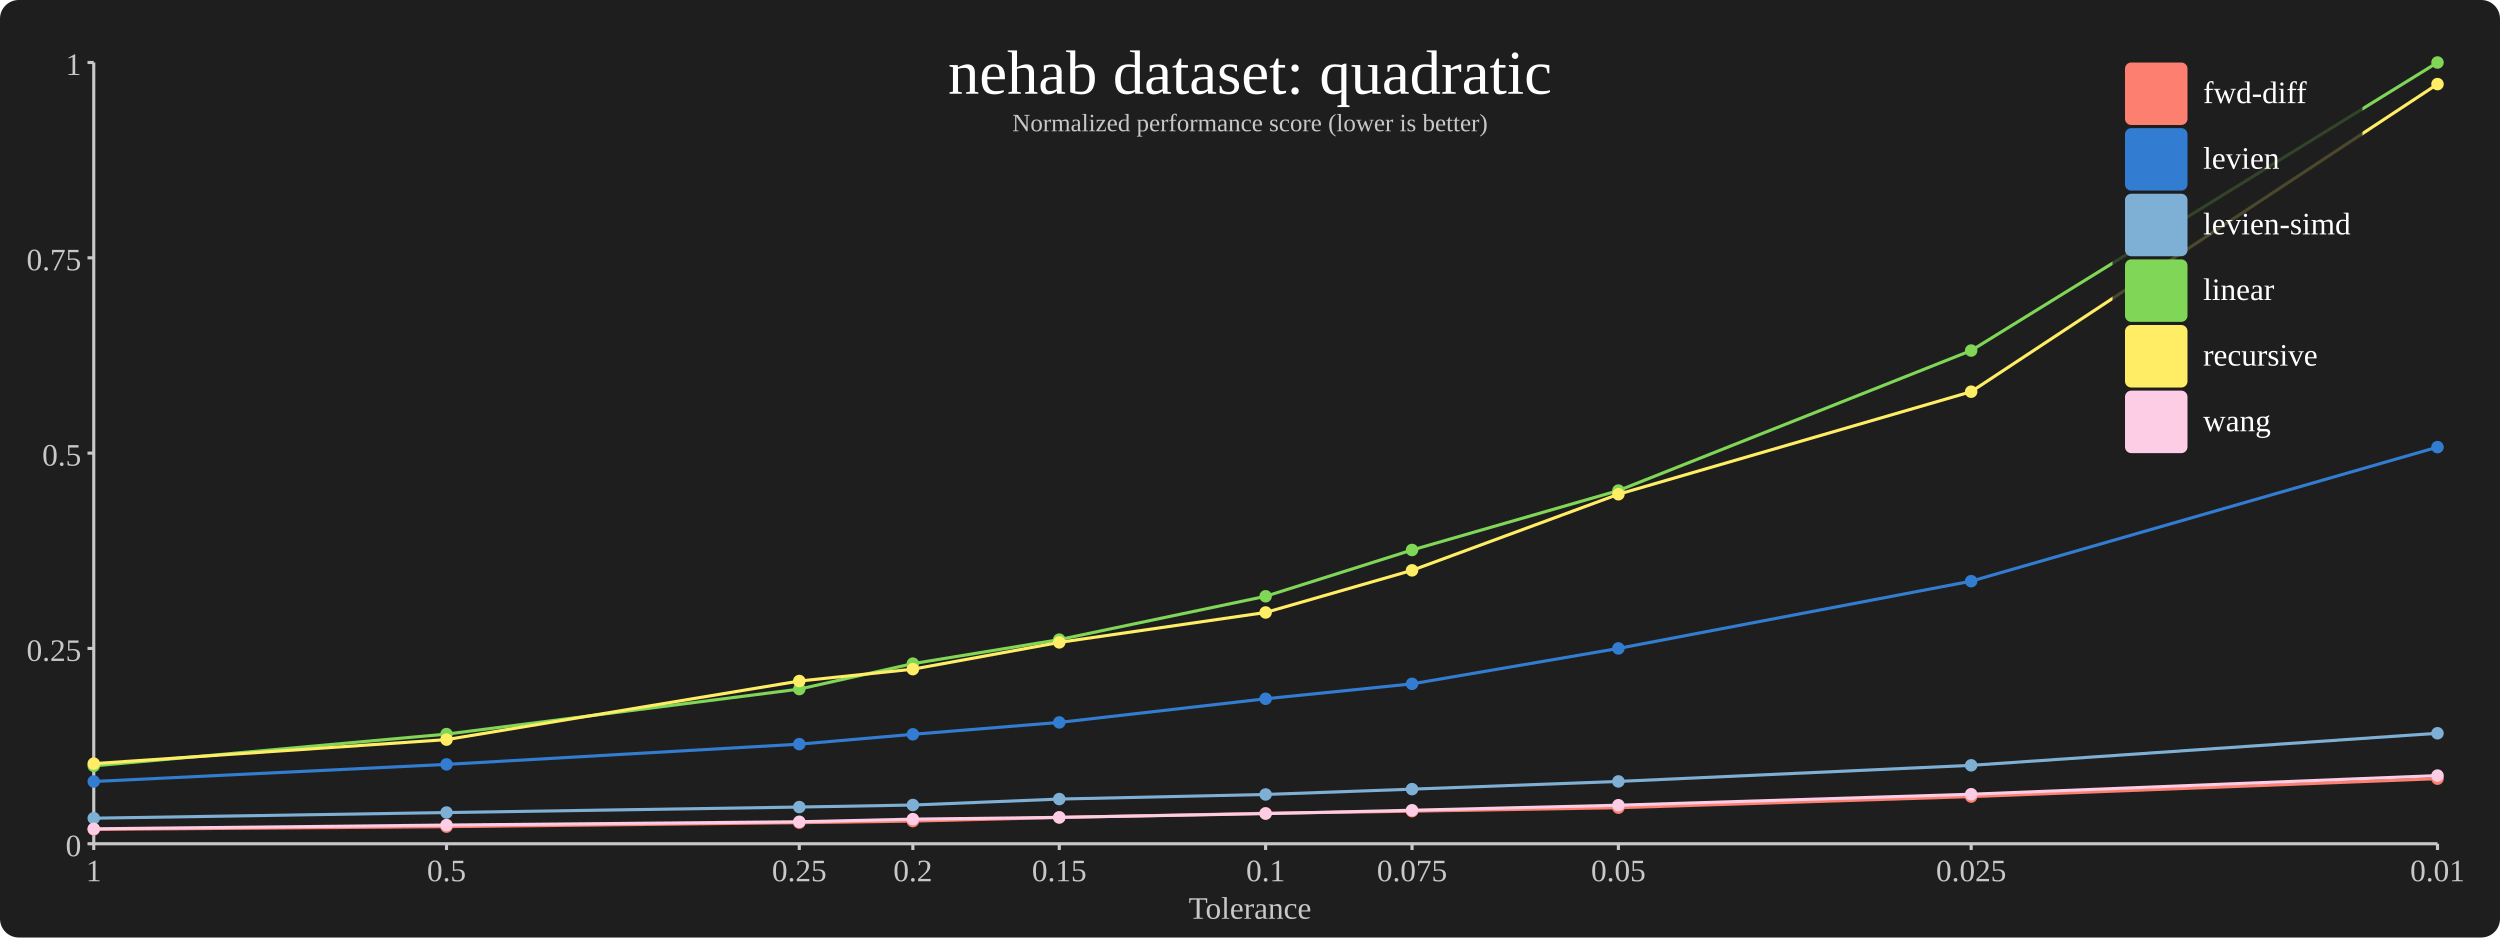
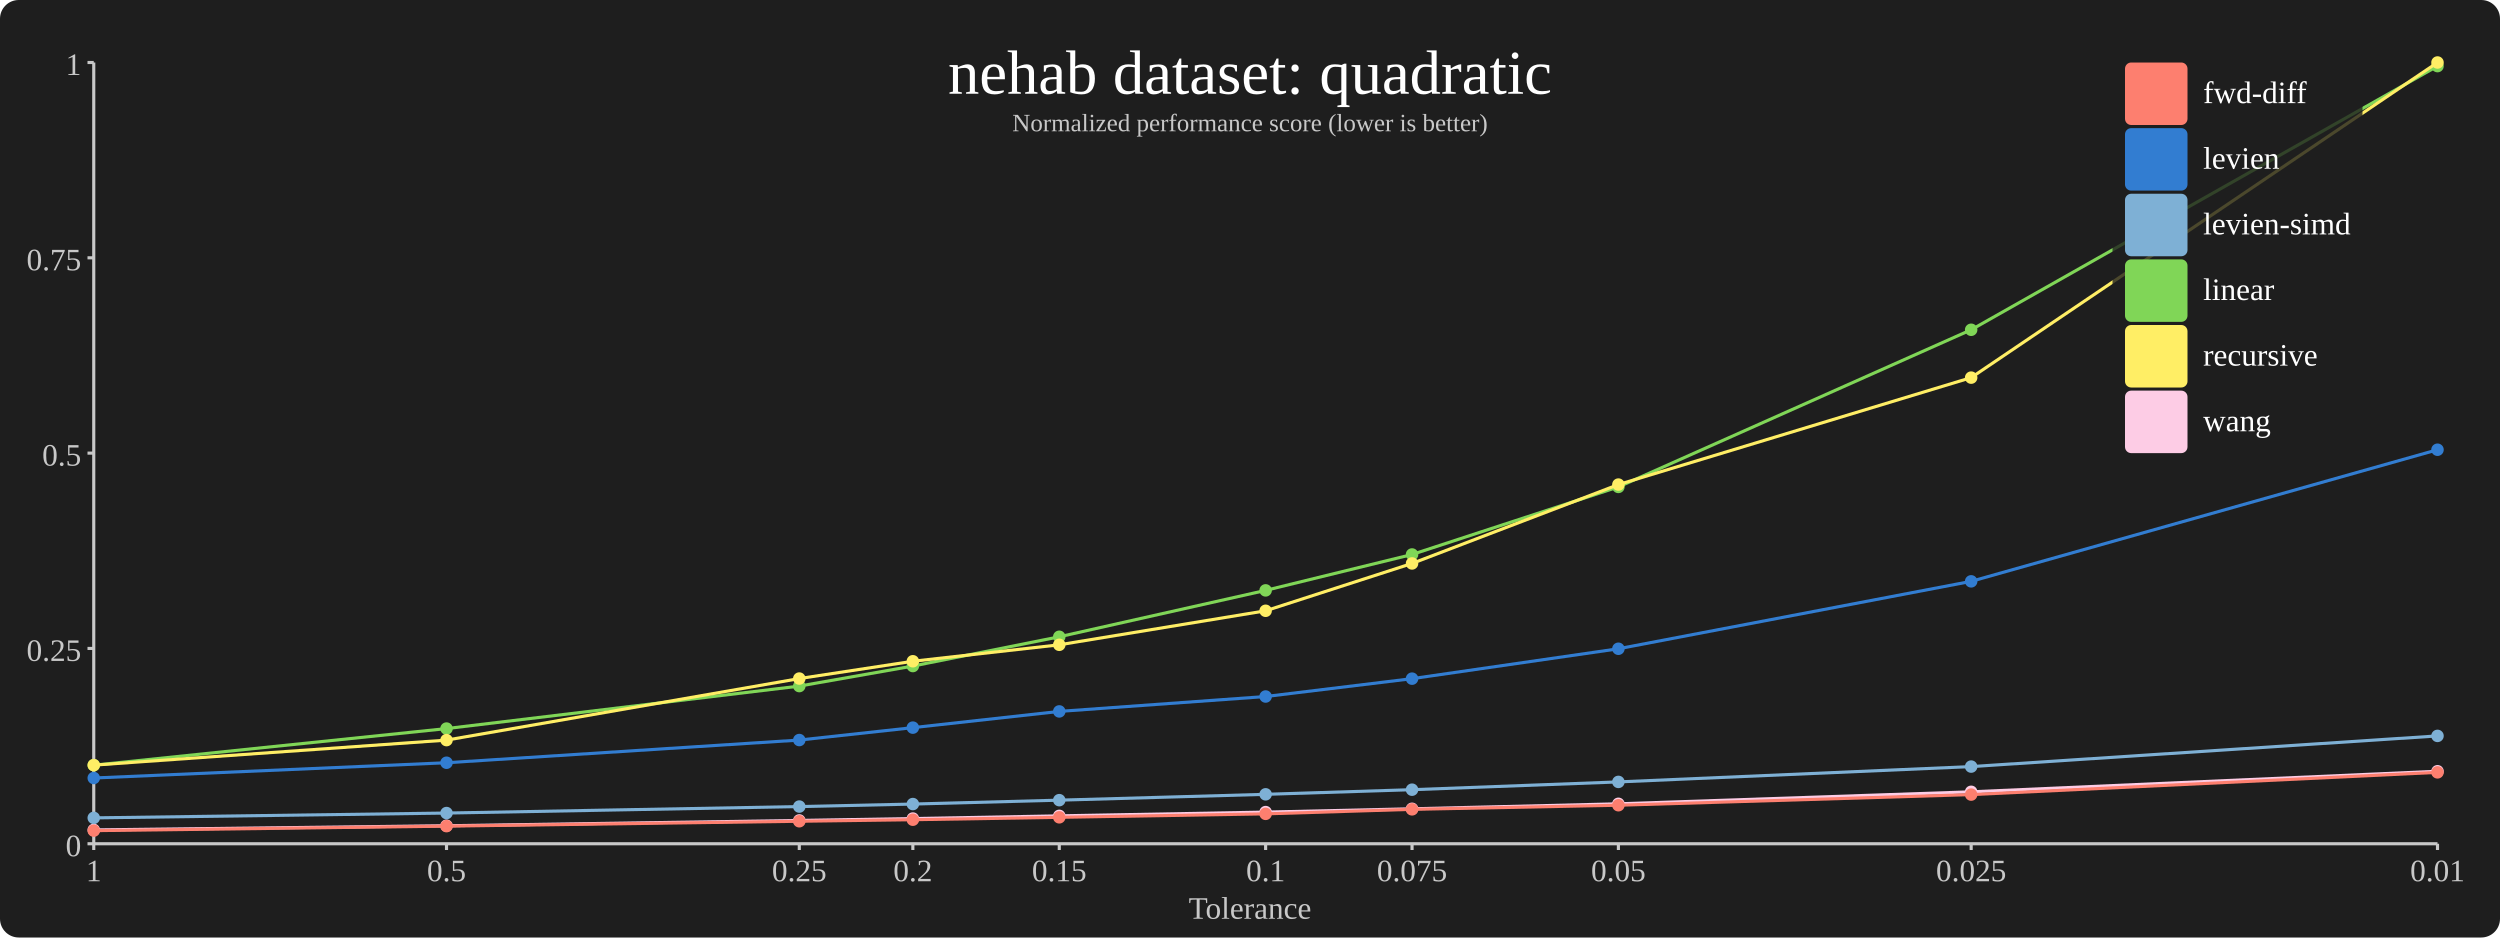
<svg xmlns="http://www.w3.org/2000/svg" viewBox="0 0 800 300">
  <rect x="0" y="0" width="800" height="300" ry="6" style="fill:rgb(30,30,30);stroke:none;fill-opacity:1;stroke-opacity:1;" />
  <path d="M 30 20 L 30 270" style="stroke:rgb(200,200,200);stroke-width:1" />
  <path d="M 30 270 L 780 270" style="stroke:rgb(200,200,200);stroke-width:1" />
  <path d="M 780 270 L 780 272" style="stroke:rgb(200,200,200);stroke-width:1" />
  <text x="780" y="282" style="font-size:10px;fill:rgb(200,200,200);text-anchor:middle;text-align:center;"> 0.01 </text>
  <path d="M 630.772 270 L 630.772 272" style="stroke:rgb(200,200,200);stroke-width:1" />
  <text x="630.772" y="282" style="font-size:10px;fill:rgb(200,200,200);text-anchor:middle;text-align:center;"> 0.025 </text>
  <path d="M 517.886 270 L 517.886 272" style="stroke:rgb(200,200,200);stroke-width:1" />
  <text x="517.886" y="282" style="font-size:10px;fill:rgb(200,200,200);text-anchor:middle;text-align:center;"> 0.05 </text>
  <path d="M 451.852 270 L 451.852 272" style="stroke:rgb(200,200,200);stroke-width:1" />
  <text x="451.852" y="282" style="font-size:10px;fill:rgb(200,200,200);text-anchor:middle;text-align:center;"> 0.075 </text>
  <path d="M 405 270 L 405 272" style="stroke:rgb(200,200,200);stroke-width:1" />
  <text x="405" y="282" style="font-size:10px;fill:rgb(200,200,200);text-anchor:middle;text-align:center;"> 0.1 </text>
  <path d="M 338.966 270 L 338.966 272" style="stroke:rgb(200,200,200);stroke-width:1" />
  <text x="338.966" y="282" style="font-size:10px;fill:rgb(200,200,200);text-anchor:middle;text-align:center;"> 0.15 </text>
  <path d="M 292.114 270 L 292.114 272" style="stroke:rgb(200,200,200);stroke-width:1" />
  <text x="292.114" y="282" style="font-size:10px;fill:rgb(200,200,200);text-anchor:middle;text-align:center;"> 0.2 </text>
  <path d="M 255.773 270 L 255.773 272" style="stroke:rgb(200,200,200);stroke-width:1" />
  <text x="255.773" y="282" style="font-size:10px;fill:rgb(200,200,200);text-anchor:middle;text-align:center;"> 0.25 </text>
  <path d="M 142.886 270 L 142.886 272" style="stroke:rgb(200,200,200);stroke-width:1" />
  <text x="142.886" y="282" style="font-size:10px;fill:rgb(200,200,200);text-anchor:middle;text-align:center;"> 0.5 </text>
  <path d="M 30 270 L 30 272" style="stroke:rgb(200,200,200);stroke-width:1" />
  <text x="30" y="282" style="font-size:10px;fill:rgb(200,200,200);text-anchor:middle;text-align:center;"> 1 </text>
  <path d="M 28 270 L 30 270" style="stroke:rgb(200,200,200);stroke-width:1" />
  <text x="26" y="274" style="font-size:10px;fill:rgb(200,200,200);text-anchor:end;text-align:right;"> 0 </text>
  <path d="M 28 207.5 L 30 207.5" style="stroke:rgb(200,200,200);stroke-width:1" />
  <text x="26" y="211.5" style="font-size:10px;fill:rgb(200,200,200);text-anchor:end;text-align:right;"> 0.25 </text>
  <path d="M 28 145 L 30 145" style="stroke:rgb(200,200,200);stroke-width:1" />
  <text x="26" y="149" style="font-size:10px;fill:rgb(200,200,200);text-anchor:end;text-align:right;"> 0.5 </text>
  <path d="M 28 82.5 L 30 82.5" style="stroke:rgb(200,200,200);stroke-width:1" />
  <text x="26" y="86.5" style="font-size:10px;fill:rgb(200,200,200);text-anchor:end;text-align:right;"> 0.75 </text>
  <path d="M 28 20 L 30 20" style="stroke:rgb(200,200,200);stroke-width:1" />
  <text x="26" y="24" style="font-size:10px;fill:rgb(200,200,200);text-anchor:end;text-align:right;"> 1 </text>
  <text x="400" y="294" style="font-size:10px;fill:rgb(200,200,200);text-anchor:middle;text-align:center;"> Tolerance </text>
-   <circle cx="780" cy="234.643" r="2" style="fill:rgb(126,176,213);stroke:none;fill-opacity:1;stroke-opacity:1;" />
-   <path d="M 780 234.643 L 630.772 244.905" style="stroke:rgb(126,176,213);stroke-width:1" />
-   <circle cx="630.772" cy="244.905" r="2" style="fill:rgb(126,176,213);stroke:none;fill-opacity:1;stroke-opacity:1;" />
-   <path d="M 630.772 244.905 L 517.886 250.055" style="stroke:rgb(126,176,213);stroke-width:1" />
-   <circle cx="517.886" cy="250.055" r="2" style="fill:rgb(126,176,213);stroke:none;fill-opacity:1;stroke-opacity:1;" />
-   <path d="M 517.886 250.055 L 451.852 252.525" style="stroke:rgb(126,176,213);stroke-width:1" />
-   <circle cx="451.852" cy="252.525" r="2" style="fill:rgb(126,176,213);stroke:none;fill-opacity:1;stroke-opacity:1;" />
-   <path d="M 451.852 252.525 L 405 254.228" style="stroke:rgb(126,176,213);stroke-width:1" />
-   <circle cx="405" cy="254.228" r="2" style="fill:rgb(126,176,213);stroke:none;fill-opacity:1;stroke-opacity:1;" />
-   <path d="M 405 254.228 L 338.966 255.697" style="stroke:rgb(126,176,213);stroke-width:1" />
-   <circle cx="338.966" cy="255.697" r="2" style="fill:rgb(126,176,213);stroke:none;fill-opacity:1;stroke-opacity:1;" />
-   <path d="M 338.966 255.697 L 292.114 257.608" style="stroke:rgb(126,176,213);stroke-width:1" />
-   <circle cx="292.114" cy="257.608" r="2" style="fill:rgb(126,176,213);stroke:none;fill-opacity:1;stroke-opacity:1;" />
-   <path d="M 292.114 257.608 L 255.773 258.255" style="stroke:rgb(126,176,213);stroke-width:1" />
-   <circle cx="255.773" cy="258.255" r="2" style="fill:rgb(126,176,213);stroke:none;fill-opacity:1;stroke-opacity:1;" />
-   <path d="M 255.773 258.255 L 142.886 260.012" style="stroke:rgb(126,176,213);stroke-width:1" />
-   <circle cx="142.886" cy="260.012" r="2" style="fill:rgb(126,176,213);stroke:none;fill-opacity:1;stroke-opacity:1;" />
-   <path d="M 142.886 260.012 L 30 261.822" style="stroke:rgb(126,176,213);stroke-width:1" />
-   <circle cx="30" cy="261.822" r="2" style="fill:rgb(126,176,213);stroke:none;fill-opacity:1;stroke-opacity:1;" />
-   <circle cx="780" cy="20" r="2" style="fill:rgb(128,214,87);stroke:none;fill-opacity:1;stroke-opacity:1;" />
-   <path d="M 780 20 L 630.772 112.175" style="stroke:rgb(128,214,87);stroke-width:1" />
-   <circle cx="630.772" cy="112.175" r="2" style="fill:rgb(128,214,87);stroke:none;fill-opacity:1;stroke-opacity:1;" />
-   <path d="M 630.772 112.175 L 517.886 156.982" style="stroke:rgb(128,214,87);stroke-width:1" />
-   <circle cx="517.886" cy="156.982" r="2" style="fill:rgb(128,214,87);stroke:none;fill-opacity:1;stroke-opacity:1;" />
-   <path d="M 517.886 156.982 L 451.852 175.998" style="stroke:rgb(128,214,87);stroke-width:1" />
-   <circle cx="451.852" cy="175.998" r="2" style="fill:rgb(128,214,87);stroke:none;fill-opacity:1;stroke-opacity:1;" />
-   <path d="M 451.852 175.998 L 405 190.808" style="stroke:rgb(128,214,87);stroke-width:1" />
-   <circle cx="405" cy="190.808" r="2" style="fill:rgb(128,214,87);stroke:none;fill-opacity:1;stroke-opacity:1;" />
-   <path d="M 405 190.808 L 338.966 204.675" style="stroke:rgb(128,214,87);stroke-width:1" />
-   <circle cx="338.966" cy="204.675" r="2" style="fill:rgb(128,214,87);stroke:none;fill-opacity:1;stroke-opacity:1;" />
-   <path d="M 338.966 204.675 L 292.114 212.363" style="stroke:rgb(128,214,87);stroke-width:1" />
-   <circle cx="292.114" cy="212.363" r="2" style="fill:rgb(128,214,87);stroke:none;fill-opacity:1;stroke-opacity:1;" />
-   <path d="M 292.114 212.363 L 255.773 220.51" style="stroke:rgb(128,214,87);stroke-width:1" />
-   <circle cx="255.773" cy="220.51" r="2" style="fill:rgb(128,214,87);stroke:none;fill-opacity:1;stroke-opacity:1;" />
-   <path d="M 255.773 220.51 L 142.886 234.907" style="stroke:rgb(128,214,87);stroke-width:1" />
-   <circle cx="142.886" cy="234.907" r="2" style="fill:rgb(128,214,87);stroke:none;fill-opacity:1;stroke-opacity:1;" />
-   <path d="M 142.886 234.907 L 30 245.077" style="stroke:rgb(128,214,87);stroke-width:1" />
-   <circle cx="30" cy="245.077" r="2" style="fill:rgb(128,214,87);stroke:none;fill-opacity:1;stroke-opacity:1;" />
-   <circle cx="780" cy="249.173" r="2" style="fill:rgb(253,127,111);stroke:none;fill-opacity:1;stroke-opacity:1;" />
-   <path d="M 780 249.173 L 630.772 254.905" style="stroke:rgb(253,127,111);stroke-width:1" />
-   <circle cx="630.772" cy="254.905" r="2" style="fill:rgb(253,127,111);stroke:none;fill-opacity:1;stroke-opacity:1;" />
-   <path d="M 630.772 254.905 L 517.886 258.462" style="stroke:rgb(253,127,111);stroke-width:1" />
-   <circle cx="517.886" cy="258.462" r="2" style="fill:rgb(253,127,111);stroke:none;fill-opacity:1;stroke-opacity:1;" />
-   <path d="M 517.886 258.462 L 451.852 259.572" style="stroke:rgb(253,127,111);stroke-width:1" />
-   <circle cx="451.852" cy="259.572" r="2" style="fill:rgb(253,127,111);stroke:none;fill-opacity:1;stroke-opacity:1;" />
-   <path d="M 451.852 259.572 L 405 260.25" style="stroke:rgb(253,127,111);stroke-width:1" />
-   <circle cx="405" cy="260.25" r="2" style="fill:rgb(253,127,111);stroke:none;fill-opacity:1;stroke-opacity:1;" />
-   <path d="M 405 260.25 L 338.966 261.575" style="stroke:rgb(253,127,111);stroke-width:1" />
-   <circle cx="338.966" cy="261.575" r="2" style="fill:rgb(253,127,111);stroke:none;fill-opacity:1;stroke-opacity:1;" />
-   <path d="M 338.966 261.575 L 292.114 262.75" style="stroke:rgb(253,127,111);stroke-width:1" />
-   <circle cx="292.114" cy="262.75" r="2" style="fill:rgb(253,127,111);stroke:none;fill-opacity:1;stroke-opacity:1;" />
-   <path d="M 292.114 262.75 L 255.773 263.25" style="stroke:rgb(253,127,111);stroke-width:1" />
-   <circle cx="255.773" cy="263.25" r="2" style="fill:rgb(253,127,111);stroke:none;fill-opacity:1;stroke-opacity:1;" />
-   <path d="M 255.773 263.25 L 142.886 264.53" style="stroke:rgb(253,127,111);stroke-width:1" />
-   <circle cx="142.886" cy="264.53" r="2" style="fill:rgb(253,127,111);stroke:none;fill-opacity:1;stroke-opacity:1;" />
-   <path d="M 142.886 264.53 L 30 265.405" style="stroke:rgb(253,127,111);stroke-width:1" />
-   <circle cx="30" cy="265.405" r="2" style="fill:rgb(253,127,111);stroke:none;fill-opacity:1;stroke-opacity:1;" />
-   <circle cx="780" cy="26.913" r="2" style="fill:rgb(255,238,101);stroke:none;fill-opacity:1;stroke-opacity:1;" />
-   <path d="M 780 26.913 L 630.772 125.34" style="stroke:rgb(255,238,101);stroke-width:1" />
-   <circle cx="630.772" cy="125.34" r="2" style="fill:rgb(255,238,101);stroke:none;fill-opacity:1;stroke-opacity:1;" />
-   <path d="M 630.772 125.34 L 517.886 158.157" style="stroke:rgb(255,238,101);stroke-width:1" />
-   <circle cx="517.886" cy="158.157" r="2" style="fill:rgb(255,238,101);stroke:none;fill-opacity:1;stroke-opacity:1;" />
-   <path d="M 517.886 158.157 L 451.852 182.507" style="stroke:rgb(255,238,101);stroke-width:1" />
-   <circle cx="451.852" cy="182.507" r="2" style="fill:rgb(255,238,101);stroke:none;fill-opacity:1;stroke-opacity:1;" />
-   <path d="M 451.852 182.507 L 405 195.988" style="stroke:rgb(255,238,101);stroke-width:1" />
-   <circle cx="405" cy="195.988" r="2" style="fill:rgb(255,238,101);stroke:none;fill-opacity:1;stroke-opacity:1;" />
-   <path d="M 405 195.988 L 338.966 205.562" style="stroke:rgb(255,238,101);stroke-width:1" />
-   <circle cx="338.966" cy="205.562" r="2" style="fill:rgb(255,238,101);stroke:none;fill-opacity:1;stroke-opacity:1;" />
-   <path d="M 338.966 205.562 L 292.114 214.132" style="stroke:rgb(255,238,101);stroke-width:1" />
-   <circle cx="292.114" cy="214.132" r="2" style="fill:rgb(255,238,101);stroke:none;fill-opacity:1;stroke-opacity:1;" />
-   <path d="M 292.114 214.132 L 255.773 217.928" style="stroke:rgb(255,238,101);stroke-width:1" />
-   <circle cx="255.773" cy="217.928" r="2" style="fill:rgb(255,238,101);stroke:none;fill-opacity:1;stroke-opacity:1;" />
-   <path d="M 255.773 217.928 L 142.886 236.675" style="stroke:rgb(255,238,101);stroke-width:1" />
-   <circle cx="142.886" cy="236.675" r="2" style="fill:rgb(255,238,101);stroke:none;fill-opacity:1;stroke-opacity:1;" />
-   <path d="M 142.886 236.675 L 30 244.36" style="stroke:rgb(255,238,101);stroke-width:1" />
-   <circle cx="30" cy="244.36" r="2" style="fill:rgb(255,238,101);stroke:none;fill-opacity:1;stroke-opacity:1;" />
-   <circle cx="780" cy="143.083" r="2" style="fill:rgb(50,125,209);stroke:none;fill-opacity:1;stroke-opacity:1;" />
-   <path d="M 780 143.083 L 630.772 185.972" style="stroke:rgb(50,125,209);stroke-width:1" />
-   <circle cx="630.772" cy="185.972" r="2" style="fill:rgb(50,125,209);stroke:none;fill-opacity:1;stroke-opacity:1;" />
-   <path d="M 630.772 185.972 L 517.886 207.49" style="stroke:rgb(50,125,209);stroke-width:1" />
-   <circle cx="517.886" cy="207.49" r="2" style="fill:rgb(50,125,209);stroke:none;fill-opacity:1;stroke-opacity:1;" />
-   <path d="M 517.886 207.49 L 451.852 218.83" style="stroke:rgb(50,125,209);stroke-width:1" />
-   <circle cx="451.852" cy="218.83" r="2" style="fill:rgb(50,125,209);stroke:none;fill-opacity:1;stroke-opacity:1;" />
-   <path d="M 451.852 218.83 L 405 223.605" style="stroke:rgb(50,125,209);stroke-width:1" />
-   <circle cx="405" cy="223.605" r="2" style="fill:rgb(50,125,209);stroke:none;fill-opacity:1;stroke-opacity:1;" />
-   <path d="M 405 223.605 L 338.966 231.17" style="stroke:rgb(50,125,209);stroke-width:1" />
-   <circle cx="338.966" cy="231.17" r="2" style="fill:rgb(50,125,209);stroke:none;fill-opacity:1;stroke-opacity:1;" />
-   <path d="M 338.966 231.17 L 292.114 234.975" style="stroke:rgb(50,125,209);stroke-width:1" />
-   <circle cx="292.114" cy="234.975" r="2" style="fill:rgb(50,125,209);stroke:none;fill-opacity:1;stroke-opacity:1;" />
-   <path d="M 292.114 234.975 L 255.773 238.125" style="stroke:rgb(50,125,209);stroke-width:1" />
-   <circle cx="255.773" cy="238.125" r="2" style="fill:rgb(50,125,209);stroke:none;fill-opacity:1;stroke-opacity:1;" />
-   <path d="M 255.773 238.125 L 142.886 244.603" style="stroke:rgb(50,125,209);stroke-width:1" />
-   <circle cx="142.886" cy="244.603" r="2" style="fill:rgb(50,125,209);stroke:none;fill-opacity:1;stroke-opacity:1;" />
-   <path d="M 142.886 244.603 L 30 250.077" style="stroke:rgb(50,125,209);stroke-width:1" />
-   <circle cx="30" cy="250.077" r="2" style="fill:rgb(50,125,209);stroke:none;fill-opacity:1;stroke-opacity:1;" />
-   <circle cx="780" cy="248.183" r="2" style="fill:rgb(253,204,229);stroke:none;fill-opacity:1;stroke-opacity:1;" />
-   <path d="M 780 248.183 L 630.772 254.153" style="stroke:rgb(253,204,229);stroke-width:1" />
-   <circle cx="630.772" cy="254.153" r="2" style="fill:rgb(253,204,229);stroke:none;fill-opacity:1;stroke-opacity:1;" />
-   <path d="M 630.772 254.153 L 517.886 257.67" style="stroke:rgb(253,204,229);stroke-width:1" />
-   <circle cx="517.886" cy="257.67" r="2" style="fill:rgb(253,204,229);stroke:none;fill-opacity:1;stroke-opacity:1;" />
-   <path d="M 517.886 257.67 L 451.852 259.277" style="stroke:rgb(253,204,229);stroke-width:1" />
-   <circle cx="451.852" cy="259.277" r="2" style="fill:rgb(253,204,229);stroke:none;fill-opacity:1;stroke-opacity:1;" />
-   <path d="M 451.852 259.277 L 405 260.35" style="stroke:rgb(253,204,229);stroke-width:1" />
-   <circle cx="405" cy="260.35" r="2" style="fill:rgb(253,204,229);stroke:none;fill-opacity:1;stroke-opacity:1;" />
-   <path d="M 405 260.35 L 338.966 261.56" style="stroke:rgb(253,204,229);stroke-width:1" />
-   <circle cx="338.966" cy="261.56" r="2" style="fill:rgb(253,204,229);stroke:none;fill-opacity:1;stroke-opacity:1;" />
-   <path d="M 338.966 261.56 L 292.114 262.13" style="stroke:rgb(253,204,229);stroke-width:1" />
-   <circle cx="292.114" cy="262.13" r="2" style="fill:rgb(253,204,229);stroke:none;fill-opacity:1;stroke-opacity:1;" />
-   <path d="M 292.114 262.13 L 255.773 262.965" style="stroke:rgb(253,204,229);stroke-width:1" />
-   <circle cx="255.773" cy="262.965" r="2" style="fill:rgb(253,204,229);stroke:none;fill-opacity:1;stroke-opacity:1;" />
-   <path d="M 255.773 262.965 L 142.886 264.02" style="stroke:rgb(253,204,229);stroke-width:1" />
-   <circle cx="142.886" cy="264.02" r="2" style="fill:rgb(253,204,229);stroke:none;fill-opacity:1;stroke-opacity:1;" />
-   <path d="M 142.886 264.02 L 30 265.225" style="stroke:rgb(253,204,229);stroke-width:1" />
-   <circle cx="30" cy="265.225" r="2" style="fill:rgb(253,204,229);stroke:none;fill-opacity:1;stroke-opacity:1;" />
+   <circle cx="780" cy="21.152" r="2" style="fill:rgb(128,214,87);stroke:none;fill-opacity:1;stroke-opacity:1;" />
+   <path d="M 780 21.152 L 630.772 105.528" style="stroke:rgb(128,214,87);stroke-width:1" />
+   <circle cx="630.772" cy="105.528" r="2" style="fill:rgb(128,214,87);stroke:none;fill-opacity:1;stroke-opacity:1;" />
+   <path d="M 630.772 105.528 L 517.886 155.815" style="stroke:rgb(128,214,87);stroke-width:1" />
+   <circle cx="517.886" cy="155.815" r="2" style="fill:rgb(128,214,87);stroke:none;fill-opacity:1;stroke-opacity:1;" />
+   <path d="M 517.886 155.815 L 451.852 177.435" style="stroke:rgb(128,214,87);stroke-width:1" />
+   <circle cx="451.852" cy="177.435" r="2" style="fill:rgb(128,214,87);stroke:none;fill-opacity:1;stroke-opacity:1;" />
+   <path d="M 451.852 177.435 L 405 188.923" style="stroke:rgb(128,214,87);stroke-width:1" />
+   <circle cx="405" cy="188.923" r="2" style="fill:rgb(128,214,87);stroke:none;fill-opacity:1;stroke-opacity:1;" />
+   <path d="M 405 188.923 L 338.966 203.768" style="stroke:rgb(128,214,87);stroke-width:1" />
+   <circle cx="338.966" cy="203.768" r="2" style="fill:rgb(128,214,87);stroke:none;fill-opacity:1;stroke-opacity:1;" />
+   <path d="M 338.966 203.768 L 292.114 213.135" style="stroke:rgb(128,214,87);stroke-width:1" />
+   <circle cx="292.114" cy="213.135" r="2" style="fill:rgb(128,214,87);stroke:none;fill-opacity:1;stroke-opacity:1;" />
+   <path d="M 292.114 213.135 L 255.773 219.548" style="stroke:rgb(128,214,87);stroke-width:1" />
+   <circle cx="255.773" cy="219.548" r="2" style="fill:rgb(128,214,87);stroke:none;fill-opacity:1;stroke-opacity:1;" />
+   <path d="M 255.773 219.548 L 142.886 233.143" style="stroke:rgb(128,214,87);stroke-width:1" />
+   <circle cx="142.886" cy="233.143" r="2" style="fill:rgb(128,214,87);stroke:none;fill-opacity:1;stroke-opacity:1;" />
+   <path d="M 142.886 233.143 L 30 244.86" style="stroke:rgb(128,214,87);stroke-width:1" />
+   <circle cx="30" cy="244.86" r="2" style="fill:rgb(128,214,87);stroke:none;fill-opacity:1;stroke-opacity:1;" />
+   <circle cx="780" cy="246.803" r="2" style="fill:rgb(253,204,229);stroke:none;fill-opacity:1;stroke-opacity:1;" />
+   <path d="M 780 246.803 L 630.772 253.38" style="stroke:rgb(253,204,229);stroke-width:1" />
+   <circle cx="630.772" cy="253.38" r="2" style="fill:rgb(253,204,229);stroke:none;fill-opacity:1;stroke-opacity:1;" />
+   <path d="M 630.772 253.38 L 517.886 257.22" style="stroke:rgb(253,204,229);stroke-width:1" />
+   <circle cx="517.886" cy="257.22" r="2" style="fill:rgb(253,204,229);stroke:none;fill-opacity:1;stroke-opacity:1;" />
+   <path d="M 517.886 257.22 L 451.852 258.815" style="stroke:rgb(253,204,229);stroke-width:1" />
+   <circle cx="451.852" cy="258.815" r="2" style="fill:rgb(253,204,229);stroke:none;fill-opacity:1;stroke-opacity:1;" />
+   <path d="M 451.852 258.815 L 405 259.87" style="stroke:rgb(253,204,229);stroke-width:1" />
+   <circle cx="405" cy="259.87" r="2" style="fill:rgb(253,204,229);stroke:none;fill-opacity:1;stroke-opacity:1;" />
+   <path d="M 405 259.87 L 338.966 261.075" style="stroke:rgb(253,204,229);stroke-width:1" />
+   <circle cx="338.966" cy="261.075" r="2" style="fill:rgb(253,204,229);stroke:none;fill-opacity:1;stroke-opacity:1;" />
+   <path d="M 338.966 261.075 L 292.114 261.94" style="stroke:rgb(253,204,229);stroke-width:1" />
+   <circle cx="292.114" cy="261.94" r="2" style="fill:rgb(253,204,229);stroke:none;fill-opacity:1;stroke-opacity:1;" />
+   <path d="M 292.114 261.94 L 255.773 262.545" style="stroke:rgb(253,204,229);stroke-width:1" />
+   <circle cx="255.773" cy="262.545" r="2" style="fill:rgb(253,204,229);stroke:none;fill-opacity:1;stroke-opacity:1;" />
+   <path d="M 255.773 262.545 L 142.886 264.238" style="stroke:rgb(253,204,229);stroke-width:1" />
+   <circle cx="142.886" cy="264.238" r="2" style="fill:rgb(253,204,229);stroke:none;fill-opacity:1;stroke-opacity:1;" />
+   <path d="M 142.886 264.238 L 30 265.577" style="stroke:rgb(253,204,229);stroke-width:1" />
+   <circle cx="30" cy="265.577" r="2" style="fill:rgb(253,204,229);stroke:none;fill-opacity:1;stroke-opacity:1;" />
+   <circle cx="780" cy="143.915" r="2" style="fill:rgb(50,125,209);stroke:none;fill-opacity:1;stroke-opacity:1;" />
+   <path d="M 780 143.915 L 630.772 186.03" style="stroke:rgb(50,125,209);stroke-width:1" />
+   <circle cx="630.772" cy="186.03" r="2" style="fill:rgb(50,125,209);stroke:none;fill-opacity:1;stroke-opacity:1;" />
+   <path d="M 630.772 186.03 L 517.886 207.603" style="stroke:rgb(50,125,209);stroke-width:1" />
+   <circle cx="517.886" cy="207.603" r="2" style="fill:rgb(50,125,209);stroke:none;fill-opacity:1;stroke-opacity:1;" />
+   <path d="M 517.886 207.603 L 451.852 217.17" style="stroke:rgb(50,125,209);stroke-width:1" />
+   <circle cx="451.852" cy="217.17" r="2" style="fill:rgb(50,125,209);stroke:none;fill-opacity:1;stroke-opacity:1;" />
+   <path d="M 451.852 217.17 L 405 222.885" style="stroke:rgb(50,125,209);stroke-width:1" />
+   <circle cx="405" cy="222.885" r="2" style="fill:rgb(50,125,209);stroke:none;fill-opacity:1;stroke-opacity:1;" />
+   <path d="M 405 222.885 L 338.966 227.653" style="stroke:rgb(50,125,209);stroke-width:1" />
+   <circle cx="338.966" cy="227.653" r="2" style="fill:rgb(50,125,209);stroke:none;fill-opacity:1;stroke-opacity:1;" />
+   <path d="M 338.966 227.653 L 292.114 232.843" style="stroke:rgb(50,125,209);stroke-width:1" />
+   <circle cx="292.114" cy="232.843" r="2" style="fill:rgb(50,125,209);stroke:none;fill-opacity:1;stroke-opacity:1;" />
+   <path d="M 292.114 232.843 L 255.773 236.815" style="stroke:rgb(50,125,209);stroke-width:1" />
+   <circle cx="255.773" cy="236.815" r="2" style="fill:rgb(50,125,209);stroke:none;fill-opacity:1;stroke-opacity:1;" />
+   <path d="M 255.773 236.815 L 142.886 244.077" style="stroke:rgb(50,125,209);stroke-width:1" />
+   <circle cx="142.886" cy="244.077" r="2" style="fill:rgb(50,125,209);stroke:none;fill-opacity:1;stroke-opacity:1;" />
+   <path d="M 142.886 244.077 L 30 248.963" style="stroke:rgb(50,125,209);stroke-width:1" />
+   <circle cx="30" cy="248.963" r="2" style="fill:rgb(50,125,209);stroke:none;fill-opacity:1;stroke-opacity:1;" />
+   <circle cx="780" cy="235.488" r="2" style="fill:rgb(126,176,213);stroke:none;fill-opacity:1;stroke-opacity:1;" />
+   <path d="M 780 235.488 L 630.772 245.308" style="stroke:rgb(126,176,213);stroke-width:1" />
+   <circle cx="630.772" cy="245.308" r="2" style="fill:rgb(126,176,213);stroke:none;fill-opacity:1;stroke-opacity:1;" />
+   <path d="M 630.772 245.308 L 517.886 250.21" style="stroke:rgb(126,176,213);stroke-width:1" />
+   <circle cx="517.886" cy="250.21" r="2" style="fill:rgb(126,176,213);stroke:none;fill-opacity:1;stroke-opacity:1;" />
+   <path d="M 517.886 250.21 L 451.852 252.7" style="stroke:rgb(126,176,213);stroke-width:1" />
+   <circle cx="451.852" cy="252.7" r="2" style="fill:rgb(126,176,213);stroke:none;fill-opacity:1;stroke-opacity:1;" />
+   <path d="M 451.852 252.7 L 405 254.183" style="stroke:rgb(126,176,213);stroke-width:1" />
+   <circle cx="405" cy="254.183" r="2" style="fill:rgb(126,176,213);stroke:none;fill-opacity:1;stroke-opacity:1;" />
+   <path d="M 405 254.183 L 338.966 256.053" style="stroke:rgb(126,176,213);stroke-width:1" />
+   <circle cx="338.966" cy="256.053" r="2" style="fill:rgb(126,176,213);stroke:none;fill-opacity:1;stroke-opacity:1;" />
+   <path d="M 338.966 256.053 L 292.114 257.3" style="stroke:rgb(126,176,213);stroke-width:1" />
+   <circle cx="292.114" cy="257.3" r="2" style="fill:rgb(126,176,213);stroke:none;fill-opacity:1;stroke-opacity:1;" />
+   <path d="M 292.114 257.3 L 255.773 258.1" style="stroke:rgb(126,176,213);stroke-width:1" />
+   <circle cx="255.773" cy="258.1" r="2" style="fill:rgb(126,176,213);stroke:none;fill-opacity:1;stroke-opacity:1;" />
+   <path d="M 255.773 258.1 L 142.886 260.178" style="stroke:rgb(126,176,213);stroke-width:1" />
+   <circle cx="142.886" cy="260.178" r="2" style="fill:rgb(126,176,213);stroke:none;fill-opacity:1;stroke-opacity:1;" />
+   <path d="M 142.886 260.178 L 30 261.72" style="stroke:rgb(126,176,213);stroke-width:1" />
+   <circle cx="30" cy="261.72" r="2" style="fill:rgb(126,176,213);stroke:none;fill-opacity:1;stroke-opacity:1;" />
+   <circle cx="780" cy="20" r="2" style="fill:rgb(255,238,101);stroke:none;fill-opacity:1;stroke-opacity:1;" />
+   <path d="M 780 20 L 630.772 120.84" style="stroke:rgb(255,238,101);stroke-width:1" />
+   <circle cx="630.772" cy="120.84" r="2" style="fill:rgb(255,238,101);stroke:none;fill-opacity:1;stroke-opacity:1;" />
+   <path d="M 630.772 120.84 L 517.886 155.065" style="stroke:rgb(255,238,101);stroke-width:1" />
+   <circle cx="517.886" cy="155.065" r="2" style="fill:rgb(255,238,101);stroke:none;fill-opacity:1;stroke-opacity:1;" />
+   <path d="M 517.886 155.065 L 451.852 180.302" style="stroke:rgb(255,238,101);stroke-width:1" />
+   <circle cx="451.852" cy="180.302" r="2" style="fill:rgb(255,238,101);stroke:none;fill-opacity:1;stroke-opacity:1;" />
+   <path d="M 451.852 180.302 L 405 195.45" style="stroke:rgb(255,238,101);stroke-width:1" />
+   <circle cx="405" cy="195.45" r="2" style="fill:rgb(255,238,101);stroke:none;fill-opacity:1;stroke-opacity:1;" />
+   <path d="M 405 195.45 L 338.966 206.335" style="stroke:rgb(255,238,101);stroke-width:1" />
+   <circle cx="338.966" cy="206.335" r="2" style="fill:rgb(255,238,101);stroke:none;fill-opacity:1;stroke-opacity:1;" />
+   <path d="M 338.966 206.335 L 292.114 211.603" style="stroke:rgb(255,238,101);stroke-width:1" />
+   <circle cx="292.114" cy="211.603" r="2" style="fill:rgb(255,238,101);stroke:none;fill-opacity:1;stroke-opacity:1;" />
+   <path d="M 292.114 211.603 L 255.773 217.137" style="stroke:rgb(255,238,101);stroke-width:1" />
+   <circle cx="255.773" cy="217.137" r="2" style="fill:rgb(255,238,101);stroke:none;fill-opacity:1;stroke-opacity:1;" />
+   <path d="M 255.773 217.137 L 142.886 236.833" style="stroke:rgb(255,238,101);stroke-width:1" />
+   <circle cx="142.886" cy="236.833" r="2" style="fill:rgb(255,238,101);stroke:none;fill-opacity:1;stroke-opacity:1;" />
+   <path d="M 142.886 236.833 L 30 244.843" style="stroke:rgb(255,238,101);stroke-width:1" />
+   <circle cx="30" cy="244.843" r="2" style="fill:rgb(255,238,101);stroke:none;fill-opacity:1;stroke-opacity:1;" />
+   <circle cx="780" cy="247.155" r="2" style="fill:rgb(253,127,111);stroke:none;fill-opacity:1;stroke-opacity:1;" />
+   <path d="M 780 247.155 L 630.772 254.27" style="stroke:rgb(253,127,111);stroke-width:1" />
+   <circle cx="630.772" cy="254.27" r="2" style="fill:rgb(253,127,111);stroke:none;fill-opacity:1;stroke-opacity:1;" />
+   <path d="M 630.772 254.27 L 517.886 257.675" style="stroke:rgb(253,127,111);stroke-width:1" />
+   <circle cx="517.886" cy="257.675" r="2" style="fill:rgb(253,127,111);stroke:none;fill-opacity:1;stroke-opacity:1;" />
+   <path d="M 517.886 257.675 L 451.852 258.988" style="stroke:rgb(253,127,111);stroke-width:1" />
+   <circle cx="451.852" cy="258.988" r="2" style="fill:rgb(253,127,111);stroke:none;fill-opacity:1;stroke-opacity:1;" />
+   <path d="M 451.852 258.988 L 405 260.433" style="stroke:rgb(253,127,111);stroke-width:1" />
+   <circle cx="405" cy="260.433" r="2" style="fill:rgb(253,127,111);stroke:none;fill-opacity:1;stroke-opacity:1;" />
+   <path d="M 405 260.433 L 338.966 261.54" style="stroke:rgb(253,127,111);stroke-width:1" />
+   <circle cx="338.966" cy="261.54" r="2" style="fill:rgb(253,127,111);stroke:none;fill-opacity:1;stroke-opacity:1;" />
+   <path d="M 338.966 261.54 L 292.114 262.308" style="stroke:rgb(253,127,111);stroke-width:1" />
+   <circle cx="292.114" cy="262.308" r="2" style="fill:rgb(253,127,111);stroke:none;fill-opacity:1;stroke-opacity:1;" />
+   <path d="M 292.114 262.308 L 255.773 262.8" style="stroke:rgb(253,127,111);stroke-width:1" />
+   <circle cx="255.773" cy="262.8" r="2" style="fill:rgb(253,127,111);stroke:none;fill-opacity:1;stroke-opacity:1;" />
+   <path d="M 255.773 262.8 L 142.886 264.363" style="stroke:rgb(253,127,111);stroke-width:1" />
+   <circle cx="142.886" cy="264.363" r="2" style="fill:rgb(253,127,111);stroke:none;fill-opacity:1;stroke-opacity:1;" />
+   <path d="M 142.886 264.363 L 30 265.808" style="stroke:rgb(253,127,111);stroke-width:1" />
+   <circle cx="30" cy="265.808" r="2" style="fill:rgb(253,127,111);stroke:none;fill-opacity:1;stroke-opacity:1;" />
  <rect x="676" y="16" width="80" height="133" ry="4" style="fill:rgb(30,30,30);stroke:none;fill-opacity:0.8;stroke-opacity:1;" />
  <rect x="680" y="20" width="20" height="20" ry="2" style="fill:rgb(253,127,111);stroke:none;fill-opacity:1;stroke-opacity:1;" />
  <text x="705" y="33" style="font-size:10px;fill:rgb(255,255,255);text-anchor:start;text-align:left;"> fwd-diff </text>
  <rect x="680" y="41" width="20" height="20" ry="2" style="fill:rgb(50,125,209);stroke:none;fill-opacity:1;stroke-opacity:1;" />
  <text x="705" y="54" style="font-size:10px;fill:rgb(255,255,255);text-anchor:start;text-align:left;"> levien </text>
  <rect x="680" y="62" width="20" height="20" ry="2" style="fill:rgb(126,176,213);stroke:none;fill-opacity:1;stroke-opacity:1;" />
  <text x="705" y="75" style="font-size:10px;fill:rgb(255,255,255);text-anchor:start;text-align:left;"> levien-simd </text>
  <rect x="680" y="83" width="20" height="20" ry="2" style="fill:rgb(128,214,87);stroke:none;fill-opacity:1;stroke-opacity:1;" />
  <text x="705" y="96" style="font-size:10px;fill:rgb(255,255,255);text-anchor:start;text-align:left;"> linear </text>
  <rect x="680" y="104" width="20" height="20" ry="2" style="fill:rgb(255,238,101);stroke:none;fill-opacity:1;stroke-opacity:1;" />
  <text x="705" y="117" style="font-size:10px;fill:rgb(255,255,255);text-anchor:start;text-align:left;"> recursive </text>
  <rect x="680" y="125" width="20" height="20" ry="2" style="fill:rgb(253,204,229);stroke:none;fill-opacity:1;stroke-opacity:1;" />
  <text x="705" y="138" style="font-size:10px;fill:rgb(255,255,255);text-anchor:start;text-align:left;"> wang </text>
  <text x="400" y="30" style="font-size:20px;fill:rgb(255,255,255);text-anchor:middle;text-align:center;"> nehab dataset: quadratic </text>
  <text x="400" y="42" style="font-size:8px;fill:rgb(200,200,200);text-anchor:middle;text-align:center;"> Normalized performance score (lower is better) </text>
</svg>
